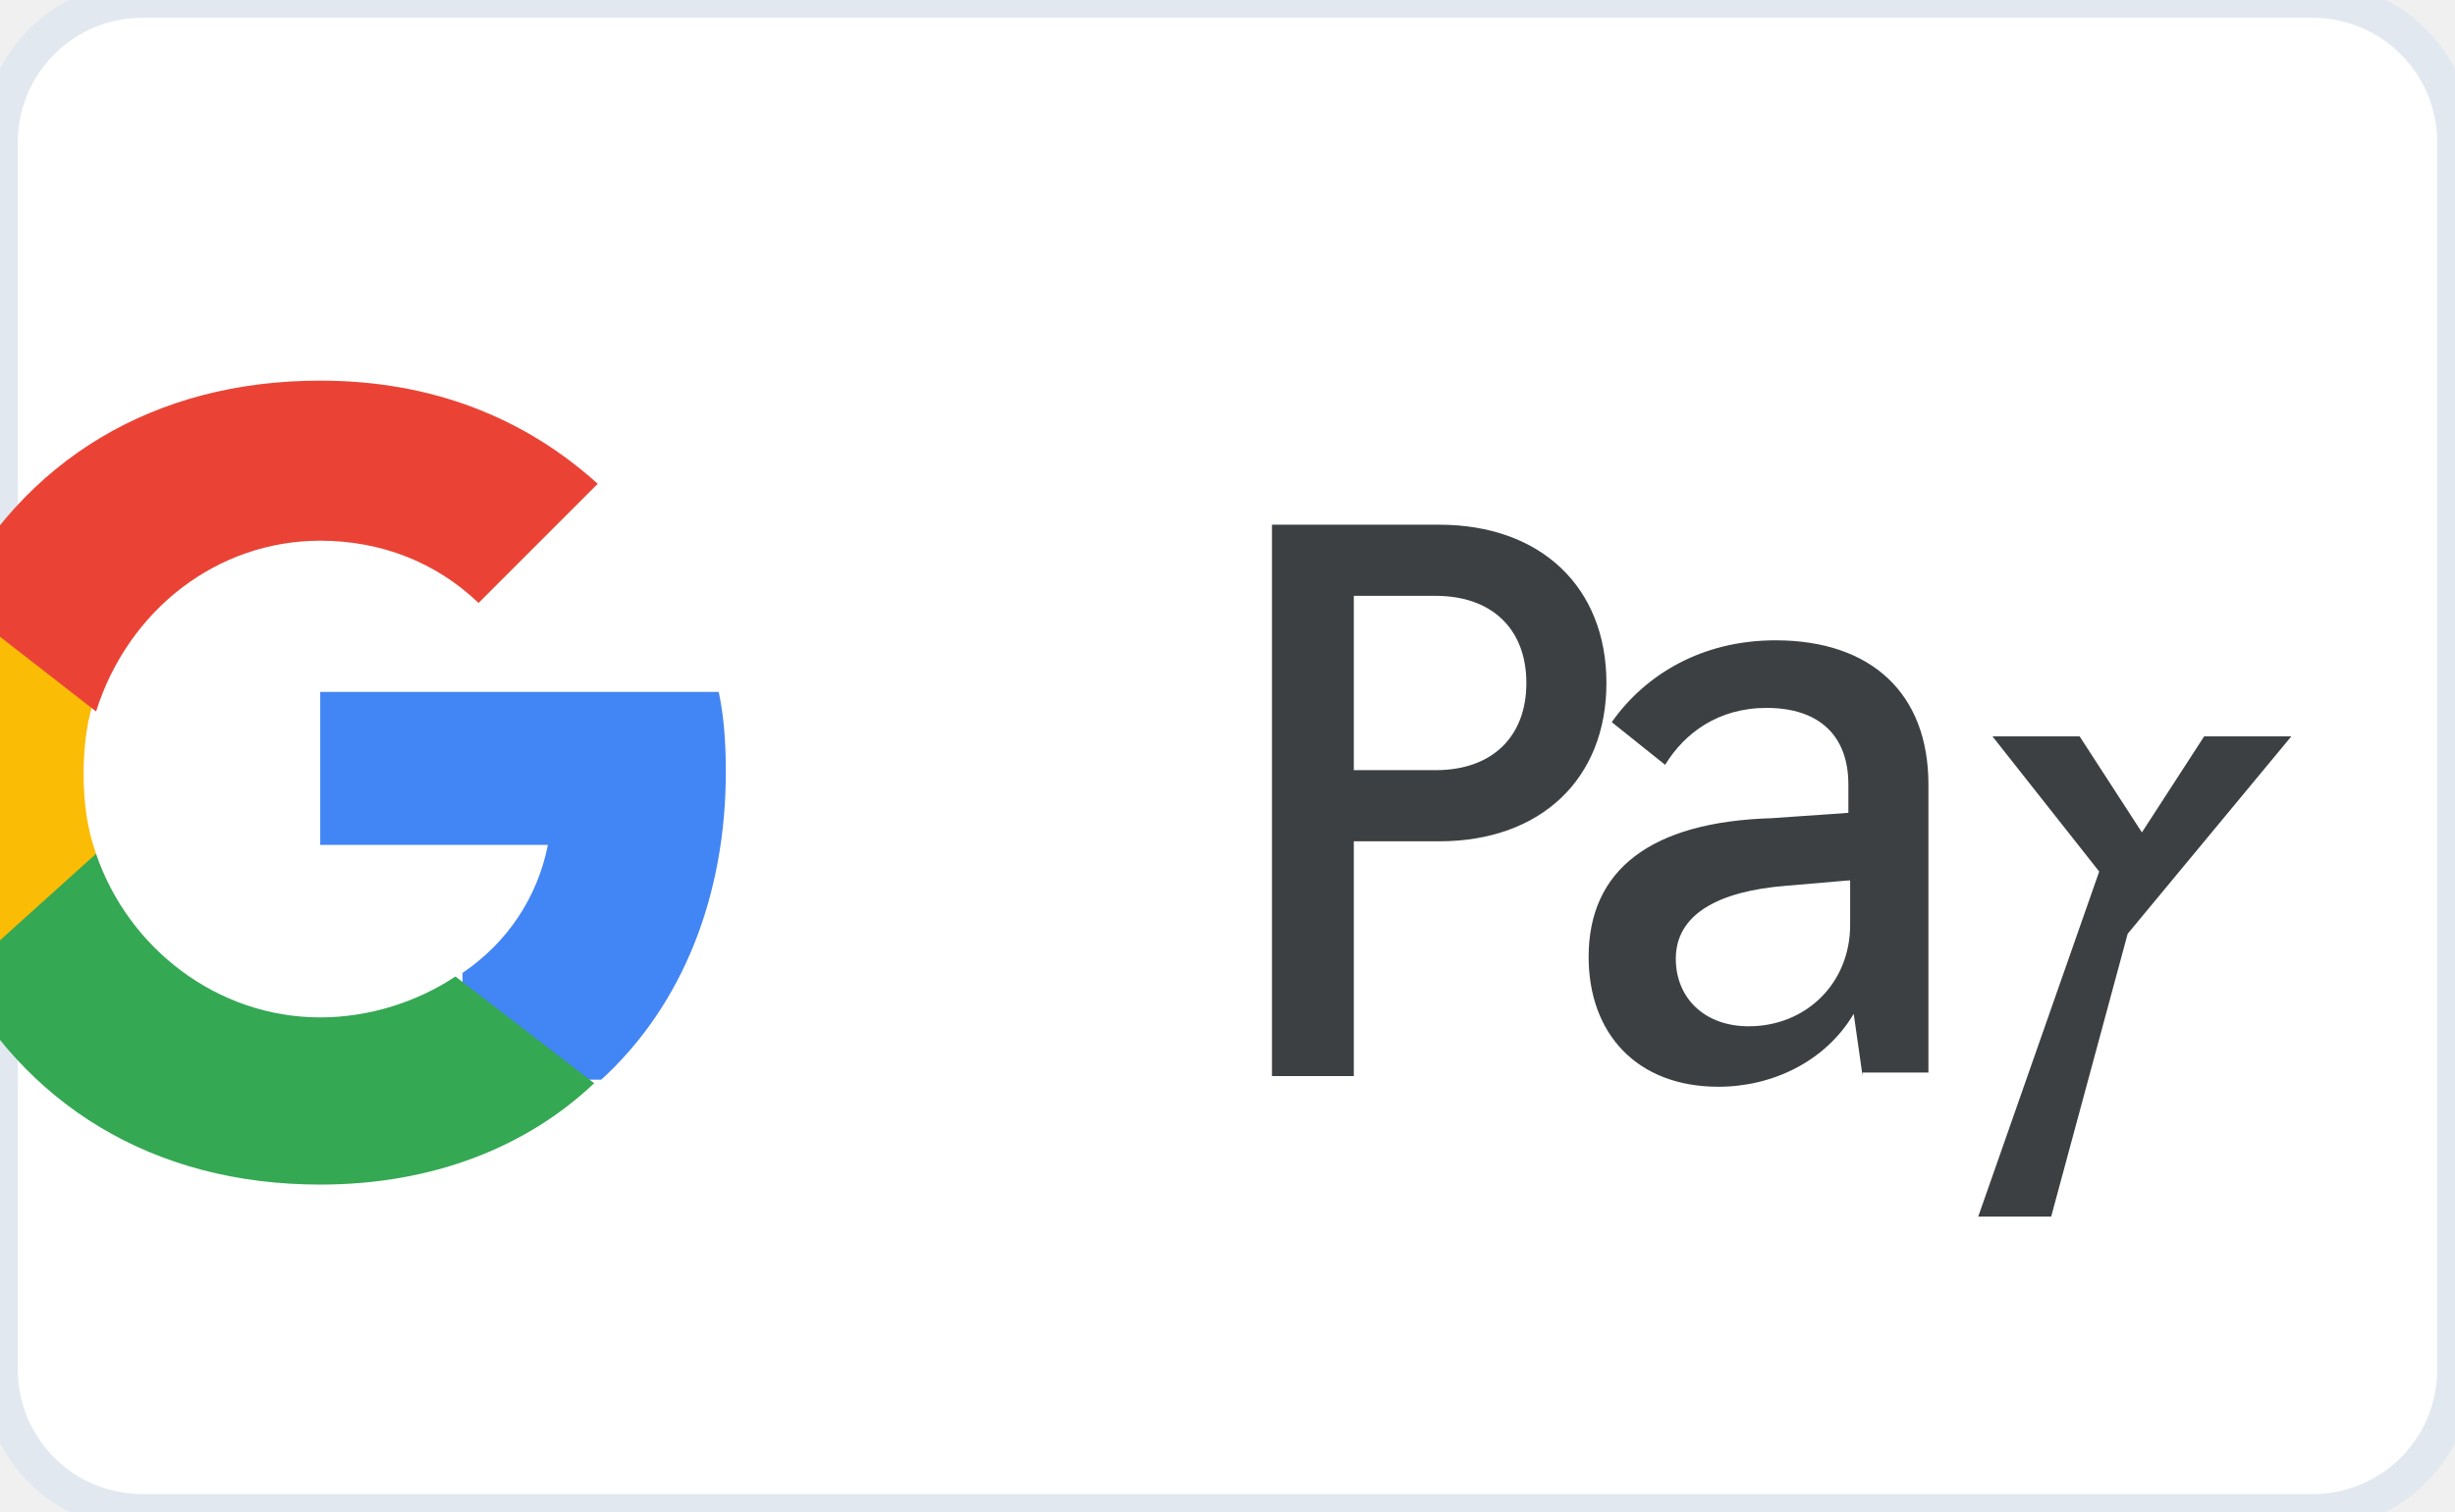
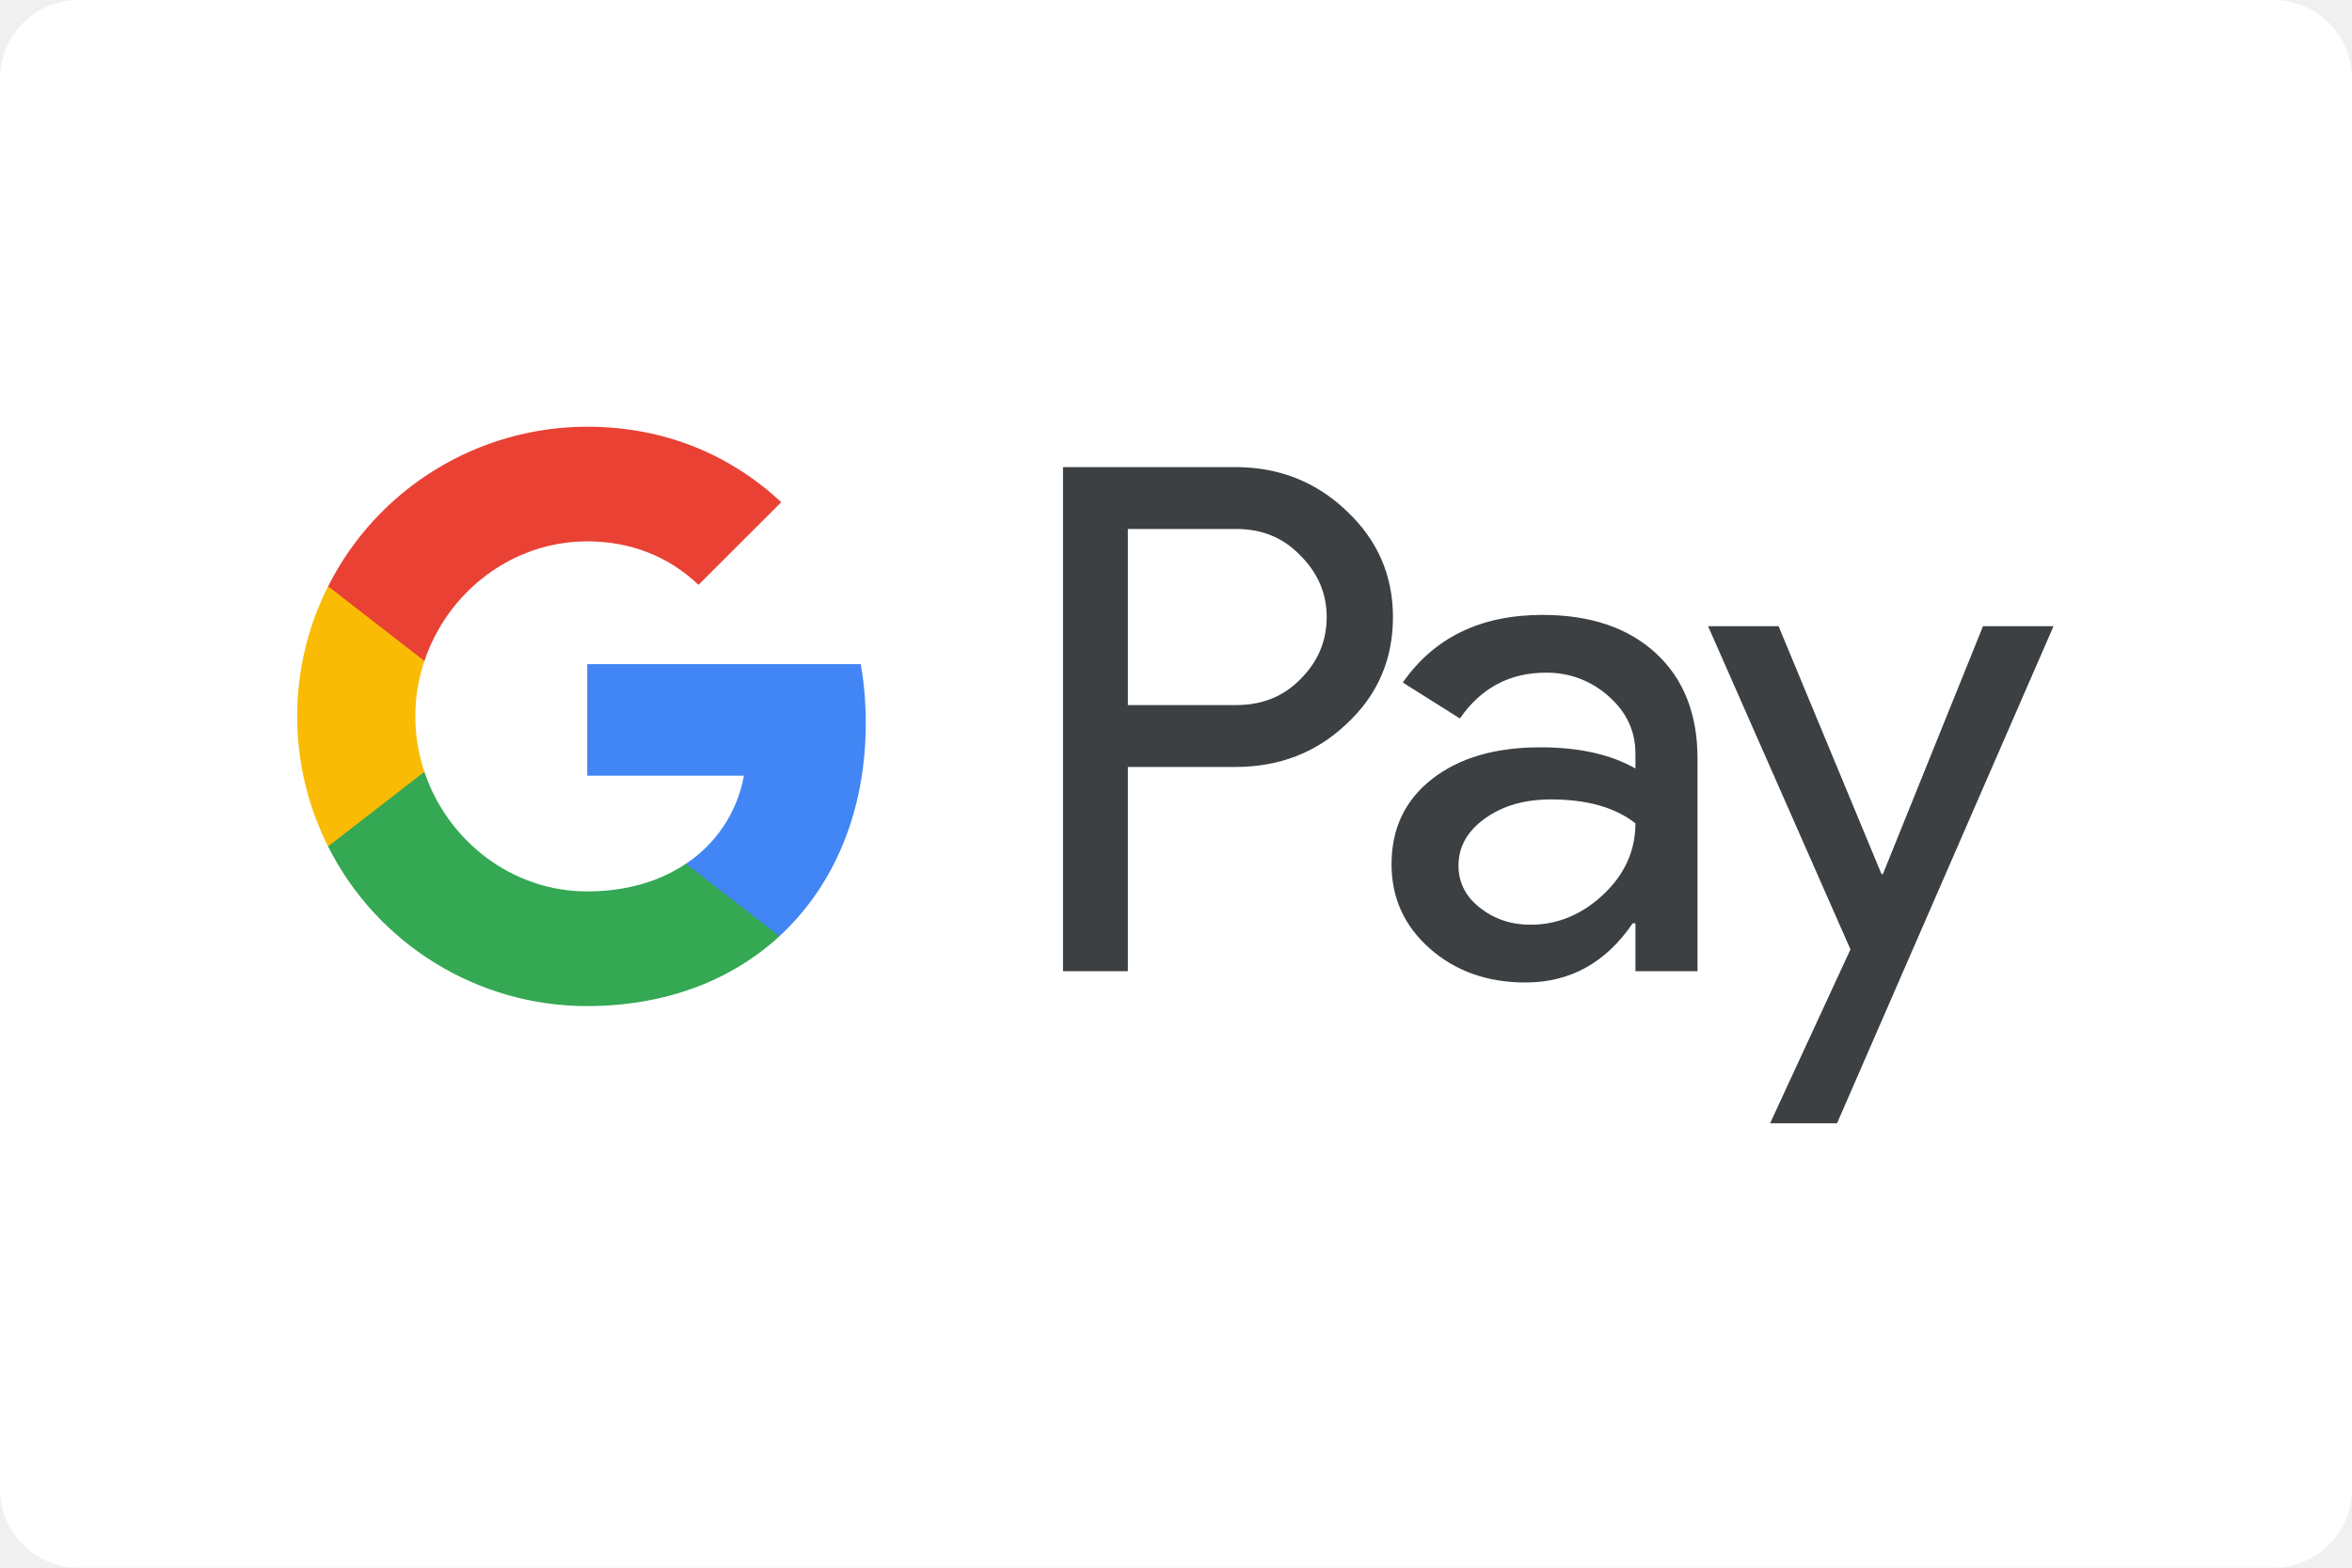
- <svg xmlns="http://www.w3.org/2000/svg" viewBox="0 0 138 85" width="138" height="85">
-   <rect width="138" height="85" rx="8" fill="#FFFFFF" stroke="#E2E8F0" stroke-width="2" />
-   <g transform="translate(18, 20)">
-     <path fill="#4285F4" d="M22.8 23.4c0-1.6-.1-3.1-.4-4.5H0v8.6h12.8c-.6 3-2.3 5.5-4.8 7.2v6h7.8c4.6-4.2 7-10.4 7-17.3z" />
-     <path fill="#34A853" d="M0 46.6c6.3 0 11.6-2.1 15.4-5.7l-7.8-6c-2.1 1.4-4.8 2.3-7.6 2.3-5.8 0-10.8-3.9-12.6-9.2H-20.7v6.3C-16.7 42.1-9.4 46.6 0 46.6z" />
-     <path fill="#FBBC05" d="M-12.6 28c-.5-1.4-.7-2.9-.7-4.5 0-1.6.2-3.1.7-4.5V12.7H-20.7C-22.4 16.1-23.4 20-23.4 24s1 7.9 2.7 11.3l8.1-7.3z" />
-     <path fill="#EA4335" d="M0 10.4c3.4 0 6.5 1.2 8.9 3.5l6.7-6.7C11.5 3.5 6.3 1.4 0 1.4c-9.4 0-16.7 4.5-20.7 12.3l8.1 6.3C-10.8 14.3-5.8 10.4 0 10.4z" />
-   </g>
-   <g transform="translate(68, 24)">
-     <path fill="#3C4043" d="M3.5 5.5h9.4c5.7 0 9.4 3.5 9.4 8.9 0 5.4-3.7 8.9-9.4 8.9H8.1v13.2H3.5V5.5zm4.6 13.8h4.6c3.2 0 5.1-1.9 5.1-4.9 0-3-1.9-4.9-5.1-4.9H8.1v9.8zm28.6 17.2l-.5-3.5c-1.6 2.7-4.6 4.1-7.6 4.1-4.6 0-7.3-3-7.3-7.3 0-4.9 3.5-7.6 10.3-7.8l4.3-.3v-1.6c0-2.7-1.6-4.3-4.6-4.3-2.7 0-4.6 1.4-5.7 3.2l-3-2.4c1.9-2.7 5.1-4.6 9.2-4.6 5.4 0 8.6 3 8.6 8.1v16.2h-3.7zm-.8-11l-3.5.3c-3.8.3-6.2 1.6-6.2 4.1 0 2.2 1.6 3.8 4.1 3.8 3.2 0 5.7-2.4 5.7-5.7v-2.5zm7.3 18.9l6.8-19.4-6-7.6h4.9l3.5 5.4 3.5-5.4h4.9l-9.2 11.1-4.3 15.9h-4.1z" />
-   </g>
+ <svg xmlns="http://www.w3.org/2000/svg" width="120" height="80" viewBox="0 0 120 80" fill="none">
+   <rect width="120" height="80" rx="4" fill="white" />
+   <path d="M57.544 26.997V35.98H63.083C64.403 35.98 65.495 35.535 66.357 34.649C67.243 33.764 67.688 32.708 67.688 31.487C67.688 30.29 67.243 29.248 66.357 28.359C65.495 27.45 64.403 26.995 63.083 26.995H57.544V26.997ZM57.544 39.141V49.56H54.235V23.836H63.013C65.242 23.836 67.133 24.577 68.693 26.062C70.277 27.547 71.069 29.355 71.069 31.487C71.069 33.667 70.277 35.489 68.693 36.948C67.16 38.411 65.263 39.139 63.011 39.139H57.544V39.141ZM74.413 44.172C74.413 45.035 74.778 45.752 75.511 46.328C76.242 46.9 77.1 47.189 78.081 47.189C79.473 47.189 80.712 46.674 81.803 45.646C82.897 44.615 83.44 43.405 83.44 42.016C82.408 41.202 80.969 40.795 79.124 40.795C77.781 40.795 76.659 41.121 75.762 41.768C74.862 42.415 74.413 43.213 74.413 44.172ZM78.695 31.379C81.141 31.379 83.07 32.033 84.487 33.337C85.9 34.644 86.608 36.435 86.608 38.71V49.56H83.442V47.118H83.299C81.931 49.129 80.109 50.137 77.83 50.137C75.889 50.137 74.264 49.56 72.957 48.412C71.65 47.261 70.997 45.825 70.997 44.1C70.997 42.278 71.685 40.831 73.065 39.753C74.444 38.675 76.283 38.136 78.587 38.136C80.549 38.136 82.171 38.494 83.44 39.214V38.457C83.44 37.308 82.984 36.332 82.074 35.531C81.196 34.741 80.053 34.311 78.873 34.327C77.025 34.327 75.564 35.104 74.484 36.664L71.571 34.829C73.177 32.53 75.553 31.379 78.695 31.379ZM104.771 31.956L93.727 57.322H90.311L94.411 48.447L87.147 31.956H90.744L95.995 44.604H96.066L101.174 31.954L104.771 31.956Z" fill="#3C4043" />
+   <path d="M44.172 36.895C44.172 35.854 44.084 34.849 43.917 33.89H29.96V39.583H37.955C37.624 41.422 36.556 43.044 34.998 44.076V47.772H39.77C42.564 45.198 44.172 41.392 44.172 36.895Z" fill="#4285F4" />
+   <path d="M29.96 51.34C33.956 51.34 37.317 50.031 39.77 47.774L34.998 44.076C33.672 44.969 31.962 45.49 29.96 45.49C26.102 45.49 22.823 42.89 21.653 39.387H16.738V43.196C19.253 48.191 24.368 51.343 29.96 51.342" fill="#34A853" />
+   <path d="M21.653 39.387C21.035 37.552 21.035 35.565 21.653 33.729V29.921H16.738C15.699 31.978 15.159 34.251 15.161 36.556C15.161 38.943 15.733 41.198 16.738 43.193L21.653 39.385V39.387Z" fill="#FABB05" />
+   <path d="M29.96 27.626C32.142 27.626 34.096 28.374 35.636 29.844V29.846L39.86 25.626C37.299 23.242 33.955 21.776 29.962 21.776C24.37 21.776 19.255 24.926 16.74 29.921L21.655 33.729C22.825 30.227 26.103 27.626 29.962 27.626" fill="#E94235" />
</svg>
